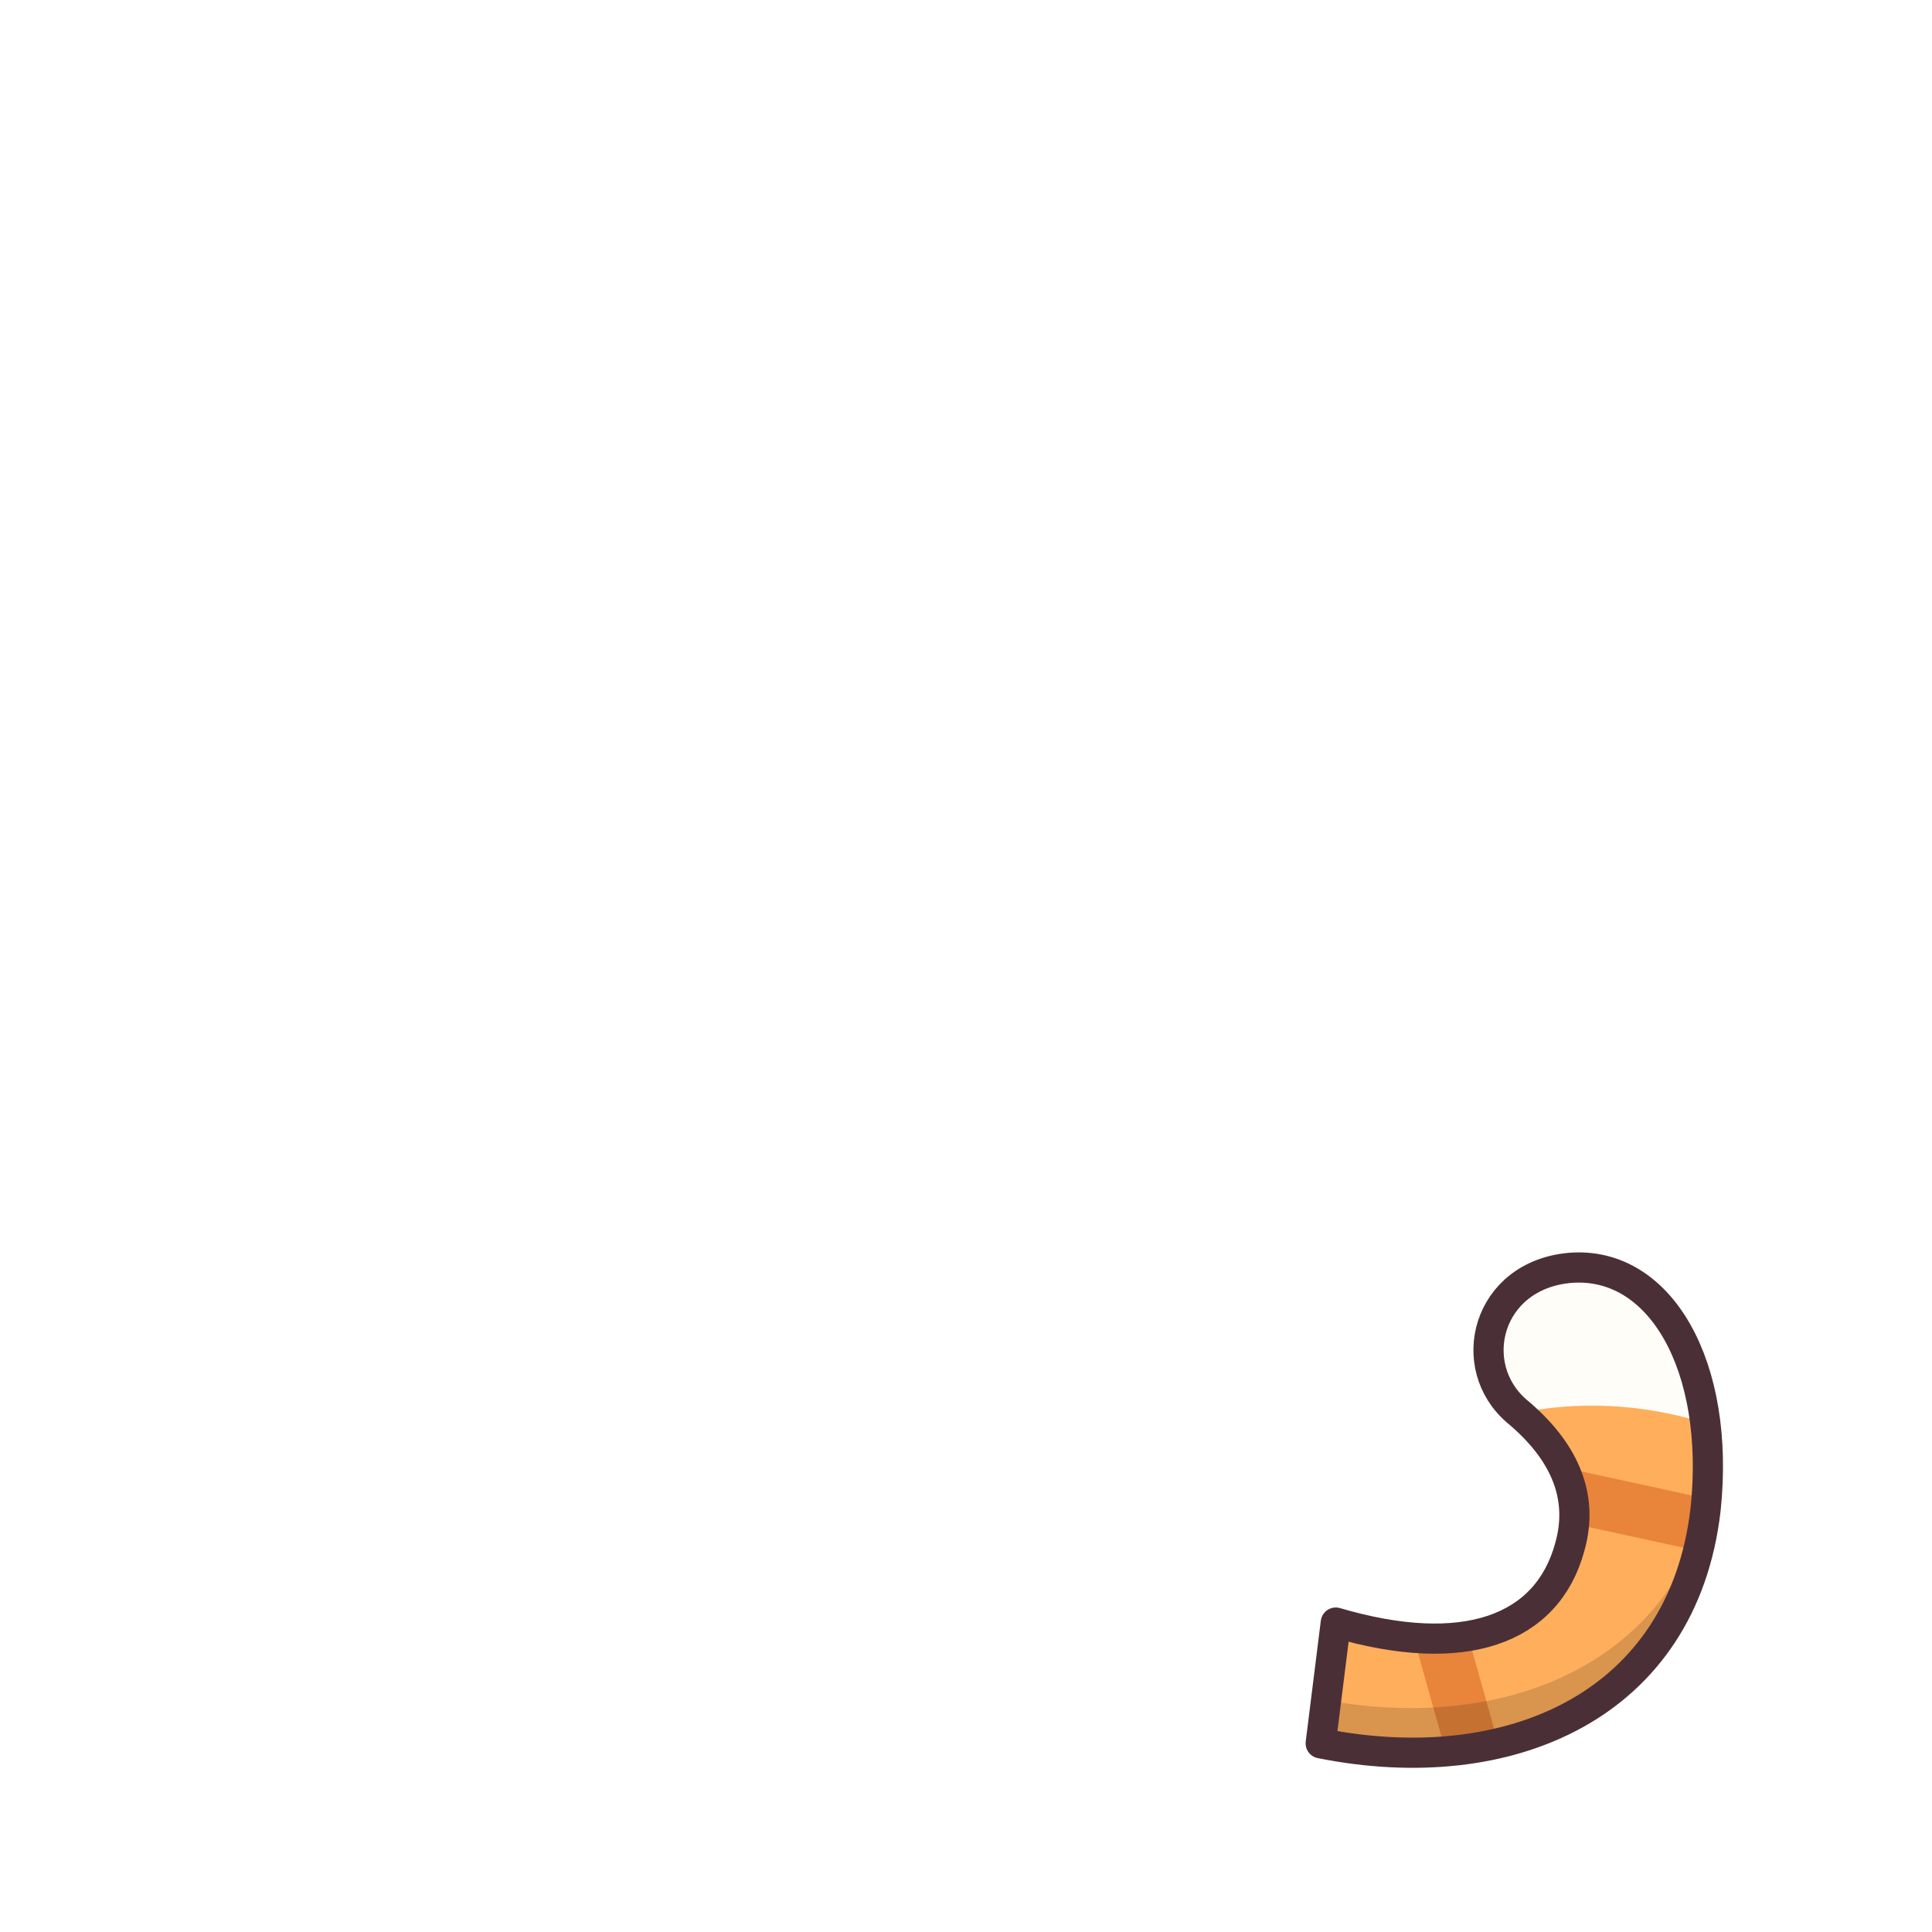
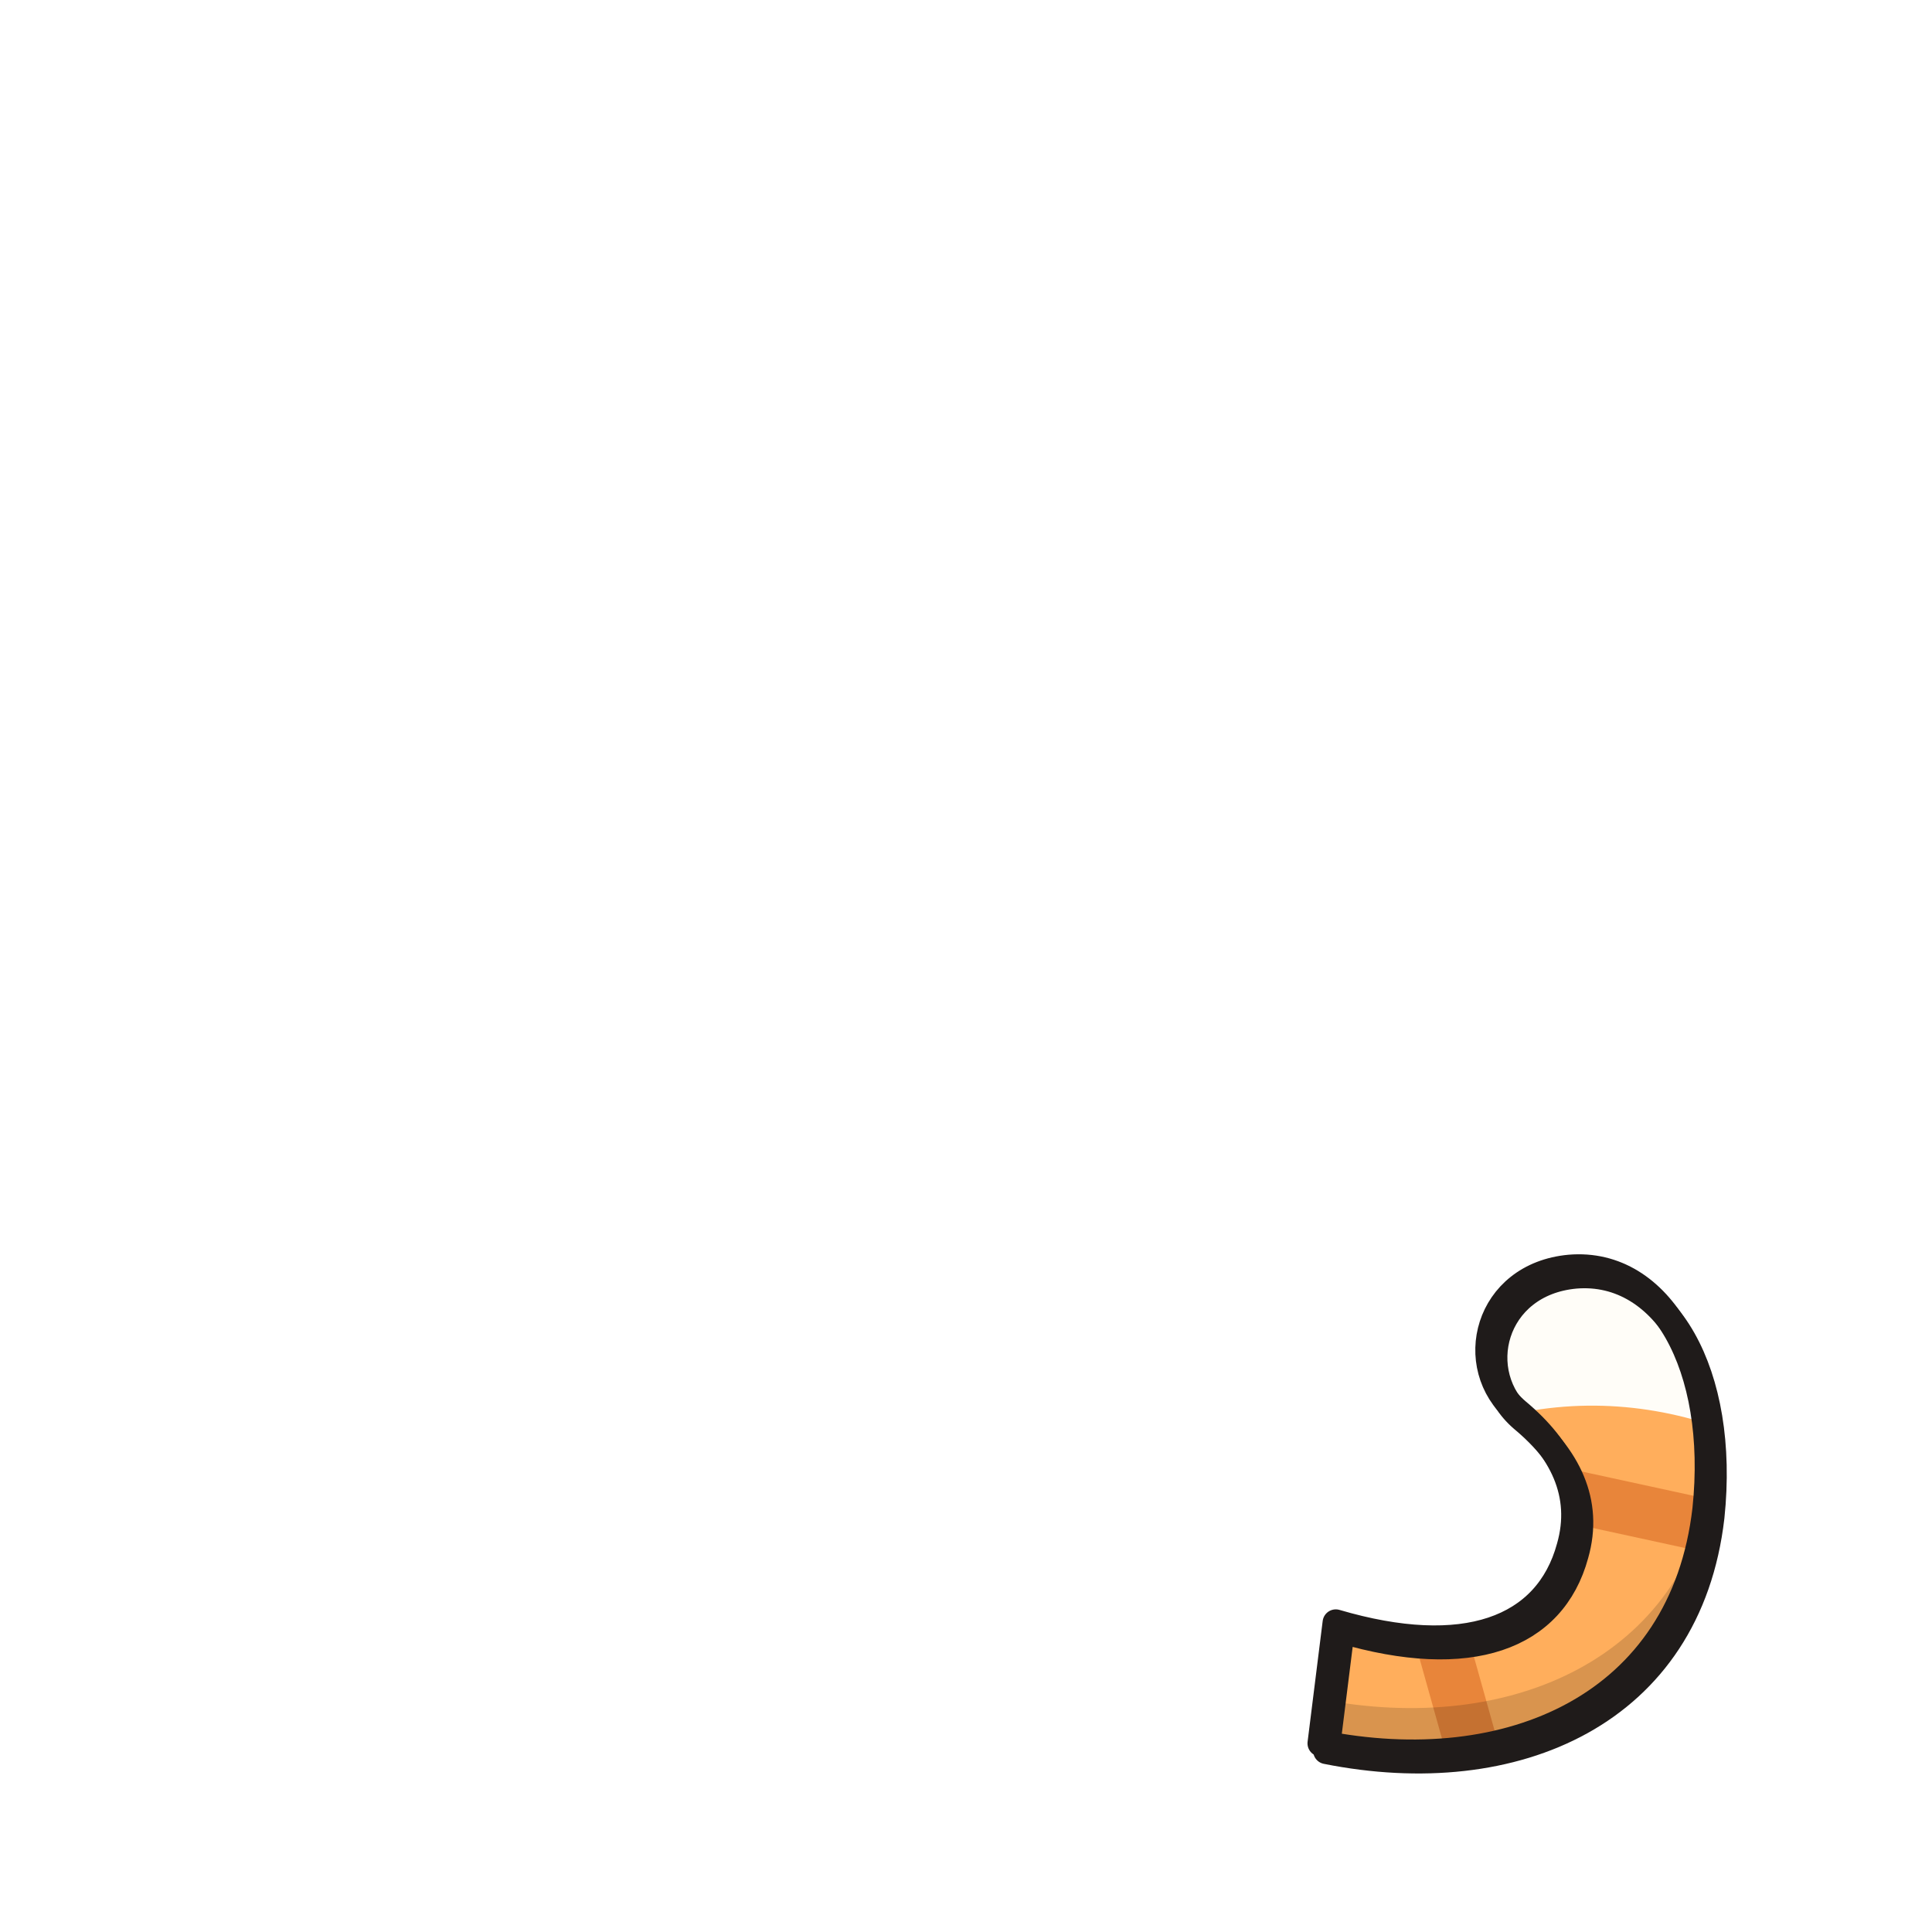
<svg xmlns="http://www.w3.org/2000/svg" viewBox="0 0 512 512" width="512" height="512">
  <defs>
    <path id="tail-shape" d="M350 462 C400 472 446 452 452 400 C456 362 440 334 416 336 C394 338 388 362 402 374 C414 384 420 396 416 410 C410 432 388 440 354 430 Z" />
    <path id="body-shape" d="M256 262 C330 262 370 330 372 400 C374 452 340 490 256 490 C172 490 138 452 140 400 C142 330 182 262 256 262 Z" />
    <ellipse id="paw-l-shape" cx="224" cy="474" rx="34" ry="24" />
    <ellipse id="paw-r-shape" cx="288" cy="474" rx="34" ry="24" />
    <path id="head-shape" d="M256 318 C172 318 96 300 92 232 C88 185 100 150 118 128 C112 104 118 74 134 60 C146 50 160 52 170 62 C184 76 196 90 208 100 C236 94 276 94 304 100 C316 90 328 76 342 62 C352 52 366 50 378 60 C394 74 400 104 394 128 C412 150 424 185 420 232 C416 300 340 318 256 318 Z" />
    <clipPath id="clip-tail">
      <use href="#tail-shape" />
    </clipPath>
    <clipPath id="clip-body">
      <use href="#body-shape" />
    </clipPath>
    <clipPath id="clip-paw-l">
      <use href="#paw-l-shape" />
    </clipPath>
    <clipPath id="clip-paw-r">
      <use href="#paw-r-shape" />
    </clipPath>
    <clipPath id="clip-head">
      <use href="#head-shape" />
    </clipPath>
  </defs>
  <g stroke-linejoin="round" stroke-linecap="round">
    <g id="tail">
      <use href="#tail-shape" fill="#FFAE5C" />
      <g clip-path="url(#clip-tail)">
        <path fill="none" stroke="#E8853A" stroke-width="14" stroke-linecap="round" d="M378 420 L392 470 M414 396 L460 406" />
        <path fill="#FFFDF8" d="M380 330 L460 330 L460 380 C440 372 418 370 396 376 Z" />
        <path class="shade" fill="#000" fill-opacity="0.15" d="M340 448 C392 462 440 444 452 400 L470 400 L470 500 L330 500 Z" />
      </g>
-       <use href="#tail-shape" fill="none" stroke="#4A3036" stroke-width="8" />
+       <use href="#tail-shape" fill="none" stroke="#1F1B1A" stroke-width="7" transform="translate(1.5 2)" />
+       <use href="#tail-shape" fill="none" stroke="#1F1B1A" stroke-width="7" />
    </g>
  </g>
</svg>
